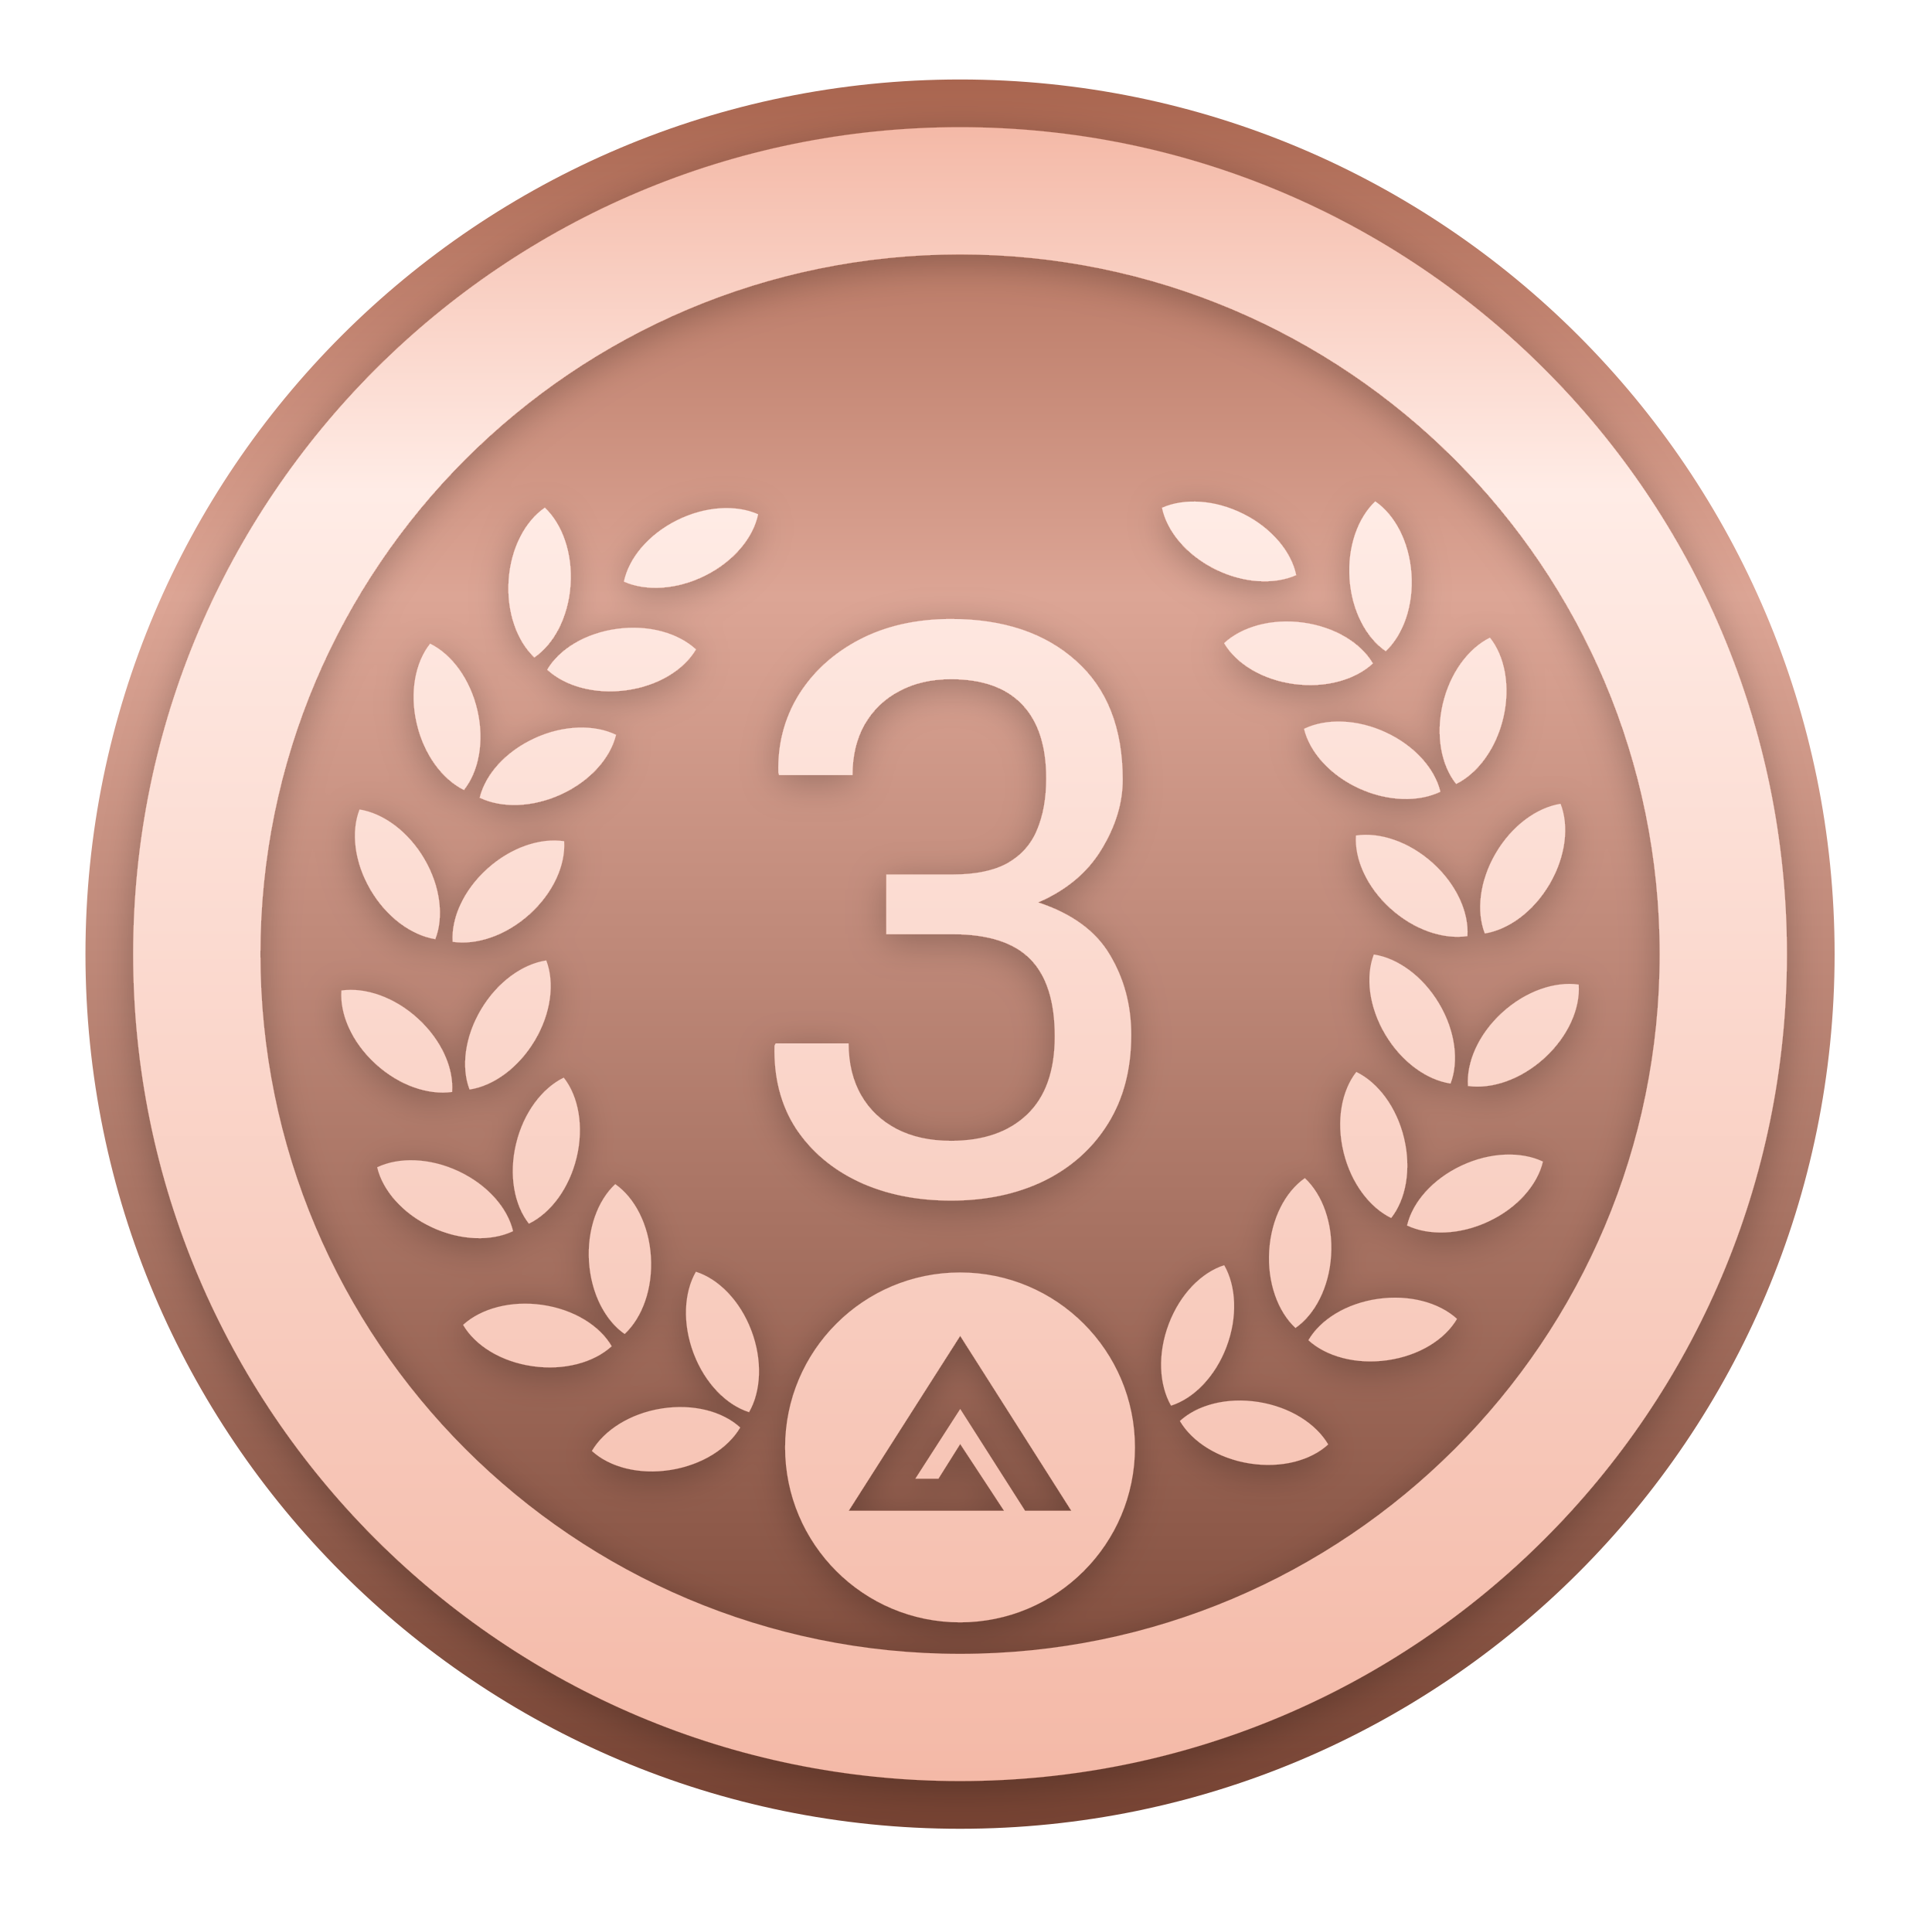
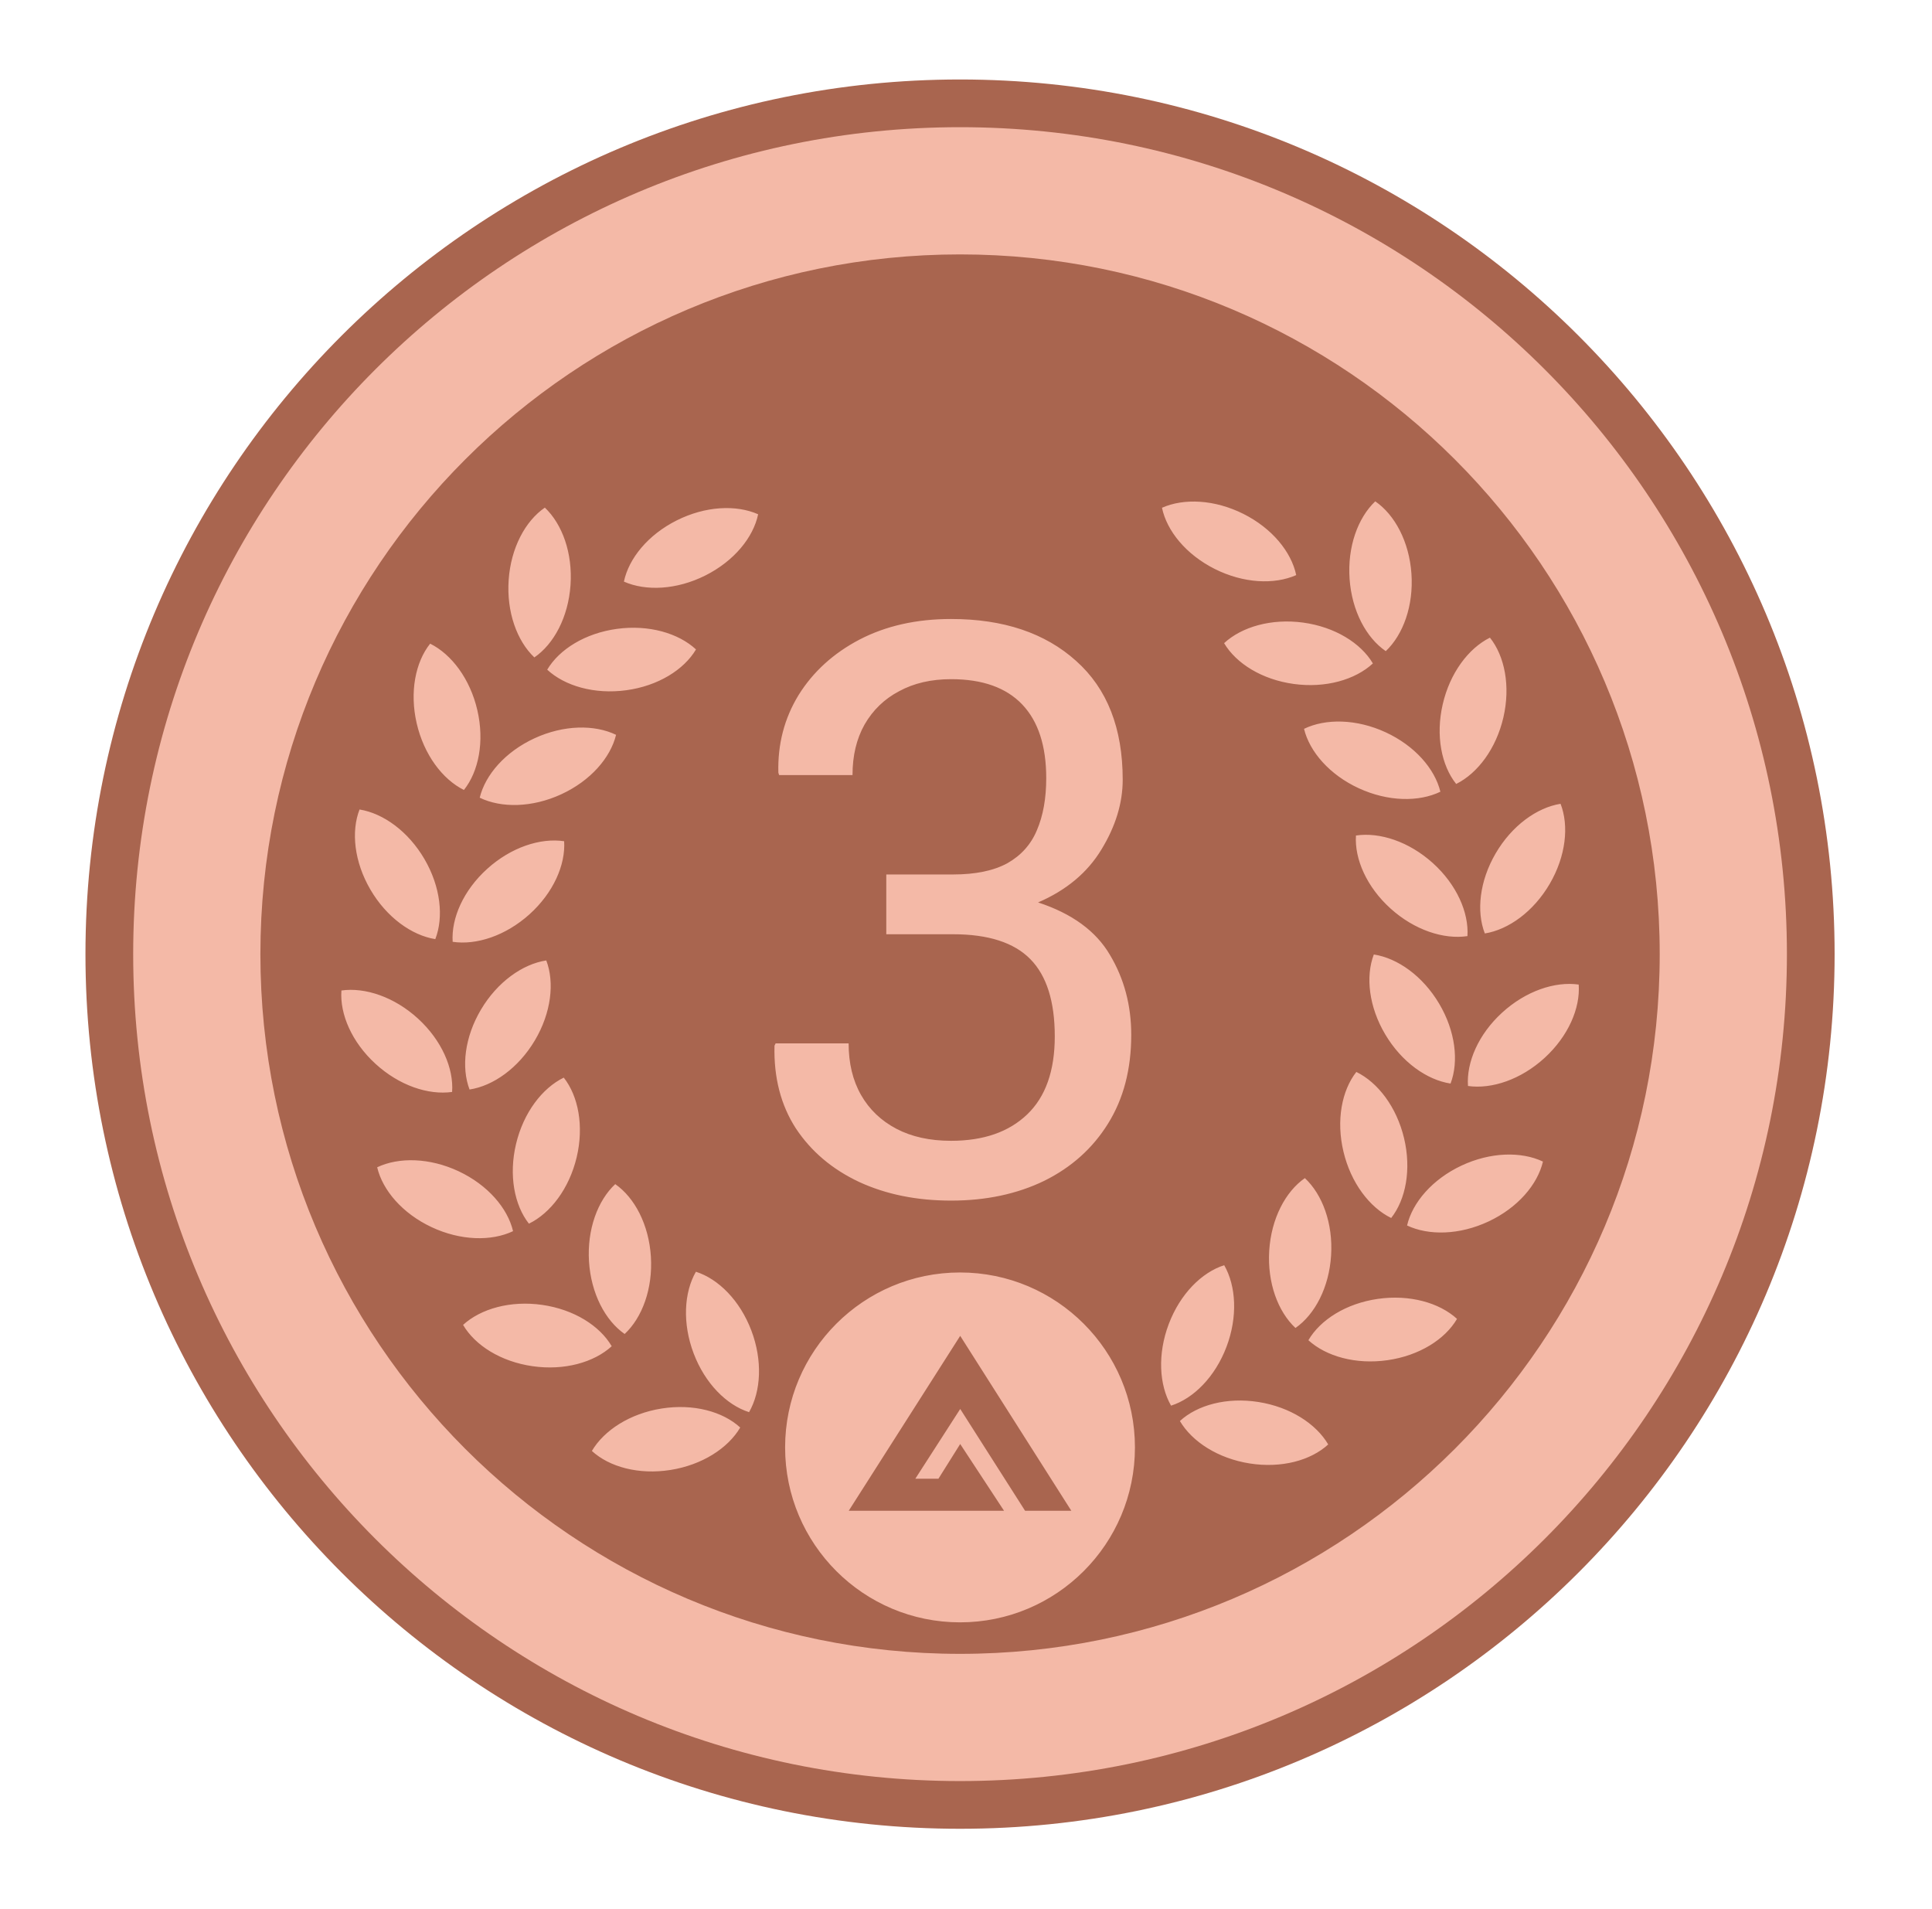
<svg xmlns="http://www.w3.org/2000/svg" width="81" height="80" viewBox="0 0 81 80" fill="none">
-   <path d="M76.917 39.999C76.917 60.249 60.501 76.665 40.25 76.665C20 76.665 3.583 60.249 3.583 39.999C3.583 19.748 20 3.332 40.25 3.332C60.501 3.332 76.917 19.748 76.917 39.999Z" fill="url(#paint0_linear_6308_50639)" />
-   <g filter="url(#filter0_d_6308_50639)">
-     <path fill-rule="evenodd" clip-rule="evenodd" d="M40.251 74.665C59.397 74.665 74.917 59.145 74.917 39.999C74.917 20.853 59.397 5.332 40.251 5.332C21.105 5.332 5.584 20.853 5.584 39.999C5.584 59.145 21.105 74.665 40.251 74.665ZM69.584 39.999C69.584 56.199 56.451 69.332 40.251 69.332C24.05 69.332 10.917 56.199 10.917 39.999C10.917 23.798 24.05 10.665 40.251 10.665C56.451 10.665 69.584 23.798 69.584 39.999ZM57.658 21.017C58.477 21.579 59.081 22.706 59.175 24.048C59.269 25.389 58.83 26.605 58.099 27.297C57.28 26.736 56.676 25.609 56.582 24.267C56.488 22.925 56.928 21.71 57.658 21.017ZM62.466 26.731C63.086 27.507 63.333 28.762 63.031 30.072C62.728 31.383 61.953 32.417 61.051 32.865C60.432 32.089 60.184 30.835 60.487 29.524C60.789 28.213 61.565 27.179 62.466 26.731ZM65.427 33.696C65.788 34.621 65.651 35.892 64.972 37.054C64.294 38.215 63.246 38.972 62.252 39.132C61.892 38.207 62.028 36.935 62.707 35.774C63.385 34.613 64.433 33.856 65.427 33.696ZM58.079 43.367C57.391 42.211 57.245 40.941 57.598 40.013C58.593 40.166 59.647 40.914 60.334 42.07C61.022 43.226 61.168 44.497 60.815 45.424C59.82 45.272 58.766 44.523 58.079 43.367ZM66.188 41.274C66.258 42.264 65.751 43.438 64.76 44.347C63.768 45.255 62.543 45.668 61.546 45.526C61.476 44.536 61.982 43.362 62.974 42.454C63.966 41.545 65.191 41.133 66.188 41.274ZM56.326 48.282C56.014 46.974 56.252 45.718 56.865 44.937C57.77 45.379 58.554 46.407 58.866 47.715C59.178 49.023 58.94 50.28 58.326 51.06C57.422 50.619 56.638 49.59 56.326 48.282ZM64.689 48.695C64.461 49.662 63.628 50.632 62.411 51.204C61.194 51.776 59.901 51.805 58.992 51.374C59.219 50.407 60.052 49.438 61.27 48.865C62.487 48.293 63.779 48.264 64.689 48.695ZM53.213 52.429C53.297 51.087 53.892 49.955 54.707 49.388C55.443 50.075 55.892 51.288 55.807 52.63C55.723 53.972 55.128 55.104 54.313 55.671C53.577 54.984 53.129 53.772 53.213 52.429ZM49.001 55.505C49.477 54.247 50.379 53.341 51.325 53.039C51.826 53.913 51.897 55.204 51.421 56.462C50.945 57.719 50.042 58.626 49.097 58.927C48.596 58.054 48.525 56.763 49.001 55.505ZM52.393 61.35C53.722 61.56 54.956 61.225 55.686 60.553C55.176 59.685 54.09 58.984 52.761 58.774C51.433 58.564 50.199 58.899 49.468 59.571C49.979 60.439 51.065 61.14 52.393 61.35ZM61.086 55.289C60.586 56.146 59.506 56.83 58.174 57.021C56.843 57.212 55.599 56.862 54.855 56.184C55.355 55.326 56.436 54.642 57.767 54.451C59.098 54.26 60.343 54.61 61.086 55.289ZM58.301 38.088C57.302 37.187 56.786 36.017 56.849 35.026C57.845 34.877 59.073 35.28 60.072 36.181C61.07 37.082 61.586 38.252 61.523 39.243C60.527 39.392 59.299 38.989 58.301 38.088ZM56.968 33.045C55.747 32.482 54.906 31.518 54.672 30.554C55.578 30.115 56.871 30.135 58.092 30.698C59.313 31.261 60.154 32.225 60.389 33.19C59.482 33.628 58.19 33.608 56.968 33.045ZM54.246 28.673C52.913 28.492 51.828 27.816 51.321 26.962C52.06 26.278 53.302 25.919 54.634 26.1C55.967 26.282 57.053 26.958 57.559 27.812C56.82 28.496 55.578 28.855 54.246 28.673ZM50.93 23.852C49.728 23.248 48.919 22.258 48.717 21.286C49.637 20.878 50.928 20.94 52.13 21.543C53.333 22.146 54.141 23.137 54.344 24.109C53.423 24.517 52.132 24.455 50.93 23.852ZM22.843 21.28C22.024 21.841 21.42 22.968 21.326 24.31C21.233 25.652 21.672 26.867 22.403 27.56C23.222 26.999 23.825 25.872 23.919 24.53C24.013 23.188 23.574 21.973 22.843 21.28ZM18.034 26.983C17.415 27.759 17.168 29.013 17.47 30.324C17.773 31.634 18.548 32.668 19.45 33.117C20.069 32.341 20.316 31.086 20.014 29.776C19.712 28.465 18.936 27.431 18.034 26.983ZM15.074 33.935C14.714 34.86 14.851 36.131 15.529 37.292C16.207 38.454 17.256 39.21 18.25 39.37C18.61 38.445 18.473 37.174 17.795 36.013C17.116 34.851 16.068 34.095 15.074 33.935ZM22.423 43.617C23.11 42.461 23.257 41.191 22.903 40.263C21.908 40.415 20.854 41.164 20.167 42.32C19.48 43.476 19.333 44.746 19.686 45.674C20.682 45.522 21.735 44.773 22.423 43.617ZM14.314 41.523C14.243 42.514 14.75 43.688 15.742 44.596C16.733 45.505 17.958 45.917 18.955 45.776C19.026 44.786 18.519 43.612 17.527 42.703C16.536 41.795 15.311 41.382 14.314 41.523ZM24.176 48.52C24.488 47.212 24.25 45.956 23.636 45.175C22.731 45.617 21.948 46.645 21.636 47.953C21.324 49.261 21.562 50.518 22.175 51.298C23.08 50.857 23.863 49.828 24.176 48.52ZM15.813 48.934C16.041 49.9 16.874 50.87 18.091 51.442C19.308 52.014 20.6 52.044 21.51 51.612C21.283 50.646 20.449 49.676 19.232 49.103C18.015 48.531 16.723 48.502 15.813 48.934ZM27.289 52.681C27.204 51.339 26.609 50.207 25.794 49.64C25.058 50.328 24.61 51.54 24.694 52.882C24.779 54.225 25.374 55.356 26.189 55.923C26.925 55.236 27.373 54.024 27.289 52.681ZM31.501 55.778C31.025 54.52 30.122 53.614 29.176 53.313C28.675 54.186 28.605 55.477 29.081 56.735C29.557 57.993 30.459 58.899 31.405 59.2C31.906 58.327 31.977 57.036 31.501 55.778ZM28.108 61.623C26.78 61.833 25.546 61.498 24.815 60.826C25.326 59.958 26.412 59.257 27.74 59.047C29.069 58.837 30.303 59.172 31.034 59.844C30.523 60.712 29.437 61.413 28.108 61.623ZM19.415 55.541C19.915 56.398 20.995 57.082 22.327 57.273C23.658 57.465 24.902 57.115 25.646 56.436C25.146 55.578 24.065 54.895 22.734 54.703C21.402 54.512 20.158 54.862 19.415 55.541ZM22.201 38.327C23.2 37.425 23.715 36.255 23.652 35.265C22.657 35.116 21.428 35.519 20.43 36.42C19.431 37.321 18.915 38.491 18.978 39.482C19.974 39.631 21.202 39.227 22.201 38.327ZM23.532 33.297C24.754 32.734 25.594 31.77 25.829 30.805C24.922 30.367 23.63 30.387 22.409 30.95C21.187 31.513 20.347 32.477 20.112 33.441C21.019 33.88 22.311 33.86 23.532 33.297ZM26.256 28.936C27.588 28.755 28.674 28.079 29.18 27.225C28.441 26.541 27.2 26.181 25.867 26.363C24.534 26.544 23.449 27.22 22.942 28.074C23.681 28.758 24.923 29.117 26.256 28.936ZM29.572 24.125C30.774 23.522 31.583 22.531 31.785 21.559C30.865 21.151 29.574 21.213 28.372 21.816C27.169 22.419 26.361 23.41 26.158 24.382C27.079 24.79 28.37 24.728 29.572 24.125ZM36.019 49.549C37.147 50.07 38.433 50.331 39.876 50.331C41.341 50.331 42.643 50.054 43.782 49.501C44.922 48.936 45.811 48.139 46.452 47.108C47.103 46.066 47.428 44.824 47.428 43.381C47.428 42.144 47.13 41.026 46.533 40.028C45.947 39.03 44.943 38.297 43.522 37.831C44.705 37.321 45.589 36.583 46.175 35.617C46.772 34.641 47.07 33.664 47.07 32.687C47.07 30.528 46.419 28.868 45.117 27.707C43.815 26.535 42.068 25.949 39.876 25.949C38.422 25.949 37.142 26.237 36.035 26.812C34.939 27.387 34.087 28.163 33.48 29.139C32.883 30.116 32.601 31.201 32.633 32.394L32.666 32.492H35.742C35.742 31.678 35.91 30.973 36.246 30.376C36.594 29.769 37.077 29.302 37.695 28.977C38.314 28.64 39.041 28.472 39.876 28.472C41.189 28.472 42.182 28.825 42.855 29.53C43.527 30.235 43.864 31.266 43.864 32.622C43.864 33.469 43.733 34.196 43.473 34.803C43.224 35.4 42.811 35.861 42.236 36.187C41.661 36.501 40.901 36.659 39.957 36.659H37.158V39.165H39.957C41.433 39.165 42.513 39.513 43.196 40.207C43.88 40.901 44.222 41.981 44.222 43.446C44.222 44.889 43.837 45.98 43.066 46.717C42.296 47.455 41.232 47.824 39.876 47.824C38.986 47.824 38.221 47.656 37.581 47.32C36.941 46.983 36.447 46.511 36.1 45.904C35.753 45.296 35.579 44.574 35.579 43.739H32.519L32.471 43.837C32.438 45.171 32.736 46.327 33.366 47.303C34.006 48.269 34.89 49.018 36.019 49.549ZM40.25 68.011C44.3 68.011 47.583 64.728 47.583 60.678C47.583 56.628 44.3 53.344 40.25 53.344C36.2 53.344 32.916 56.628 32.916 60.678C32.916 64.728 36.2 68.011 40.25 68.011ZM40.257 56.001L44.916 63.334L42.977 63.334L40.258 59.066L38.376 61.989H39.345L40.257 60.535L42.095 63.334H35.583L40.257 56.001Z" fill="url(#paint1_linear_6308_50639)" />
-   </g>
-   <defs>
-     <filter id="filter0_d_6308_50639" x="4.084" y="4.132" width="72.334" height="72.332" filterUnits="userSpaceOnUse" color-interpolation-filters="sRGB">
-       <feFlood flood-opacity="0" result="BackgroundImageFix" />
-       <feColorMatrix in="SourceAlpha" type="matrix" values="0 0 0 0 0 0 0 0 0 0 0 0 0 0 0 0 0 0 127 0" result="hardAlpha" />
-       <feOffset dy="0.3" />
-       <feGaussianBlur stdDeviation="0.75" />
-       <feComposite in2="hardAlpha" operator="out" />
-       <feColorMatrix type="matrix" values="0 0 0 0 0 0 0 0 0 0 0 0 0 0 0 0 0 0 0.25 0" />
-       <feBlend mode="overlay" in2="BackgroundImageFix" result="effect1_dropShadow_6308_50639" />
-       <feBlend mode="normal" in="SourceGraphic" in2="effect1_dropShadow_6308_50639" result="shape" />
-     </filter>
-     <linearGradient id="paint0_linear_6308_50639" x1="40.25" y1="3.332" x2="40.25" y2="76.665" gradientUnits="userSpaceOnUse">
-       <stop stop-color="#A9654F" />
-       <stop offset="0.295" stop-color="#DCA595" />
-       <stop offset="1" stop-color="#754232" />
-     </linearGradient>
-     <linearGradient id="paint1_linear_6308_50639" x1="40.251" y1="5.332" x2="40.251" y2="74.665" gradientUnits="userSpaceOnUse">
-       <stop stop-color="#F4B9A7" />
-       <stop offset="0.22" stop-color="#FFECE6" />
-       <stop offset="1" stop-color="#F4B9A7" />
-     </linearGradient>
-   </defs>
+   <path d="M76.917 39.999C76.917 60.249 60.501 76.665 40.25 76.665C20 76.665 3.583 60.249 3.583 39.999C3.583 19.748 20 3.332 40.25 3.332C60.501 3.332 76.917 19.748 76.917 39.999Z" fill="#A9654F" />
+   <path fill-rule="evenodd" clip-rule="evenodd" d="M40.251 74.665C59.397 74.665 74.917 59.145 74.917 39.999C74.917 20.853 59.397 5.332 40.251 5.332C21.105 5.332 5.584 20.853 5.584 39.999C5.584 59.145 21.105 74.665 40.251 74.665ZM69.584 39.999C69.584 56.199 56.451 69.332 40.251 69.332C24.05 69.332 10.917 56.199 10.917 39.999C10.917 23.798 24.05 10.665 40.251 10.665C56.451 10.665 69.584 23.798 69.584 39.999ZM57.658 21.017C58.477 21.579 59.081 22.706 59.175 24.048C59.269 25.389 58.83 26.605 58.099 27.297C57.28 26.736 56.676 25.609 56.582 24.267C56.488 22.925 56.928 21.71 57.658 21.017ZM62.466 26.731C63.086 27.507 63.333 28.762 63.031 30.072C62.728 31.383 61.953 32.417 61.051 32.865C60.432 32.089 60.184 30.835 60.487 29.524C60.789 28.213 61.565 27.179 62.466 26.731ZM65.427 33.696C65.788 34.621 65.651 35.892 64.972 37.054C64.294 38.215 63.246 38.972 62.252 39.132C61.892 38.207 62.028 36.935 62.707 35.774C63.385 34.613 64.433 33.856 65.427 33.696ZM58.079 43.367C57.391 42.211 57.245 40.941 57.598 40.013C58.593 40.166 59.647 40.914 60.334 42.07C61.022 43.226 61.168 44.497 60.815 45.424C59.82 45.272 58.766 44.523 58.079 43.367ZM66.188 41.274C66.258 42.264 65.751 43.438 64.76 44.347C63.768 45.255 62.543 45.668 61.546 45.526C61.476 44.536 61.982 43.362 62.974 42.454C63.966 41.545 65.191 41.133 66.188 41.274ZM56.326 48.282C56.014 46.974 56.252 45.718 56.865 44.937C57.77 45.379 58.554 46.407 58.866 47.715C59.178 49.023 58.94 50.28 58.326 51.06C57.422 50.619 56.638 49.59 56.326 48.282ZM64.689 48.695C64.461 49.662 63.628 50.632 62.411 51.204C61.194 51.776 59.901 51.805 58.992 51.374C59.219 50.407 60.052 49.438 61.27 48.865C62.487 48.293 63.779 48.264 64.689 48.695ZM53.213 52.429C53.297 51.087 53.892 49.955 54.707 49.388C55.443 50.075 55.892 51.288 55.807 52.63C55.723 53.972 55.128 55.104 54.313 55.671C53.577 54.984 53.129 53.772 53.213 52.429ZM49.001 55.505C49.477 54.247 50.379 53.341 51.325 53.039C51.826 53.913 51.897 55.204 51.421 56.462C50.945 57.719 50.042 58.626 49.097 58.927C48.596 58.054 48.525 56.763 49.001 55.505ZM52.393 61.35C53.722 61.56 54.956 61.225 55.686 60.553C55.176 59.685 54.09 58.984 52.761 58.774C51.433 58.564 50.199 58.899 49.468 59.571C49.979 60.439 51.065 61.14 52.393 61.35ZM61.086 55.289C60.586 56.146 59.506 56.83 58.174 57.021C56.843 57.212 55.599 56.862 54.855 56.184C55.355 55.326 56.436 54.642 57.767 54.451C59.098 54.26 60.343 54.61 61.086 55.289ZM58.301 38.088C57.302 37.187 56.786 36.017 56.849 35.026C57.845 34.877 59.073 35.28 60.072 36.181C61.07 37.082 61.586 38.252 61.523 39.243C60.527 39.392 59.299 38.989 58.301 38.088ZM56.968 33.045C55.747 32.482 54.906 31.518 54.672 30.554C55.578 30.115 56.871 30.135 58.092 30.698C59.313 31.261 60.154 32.225 60.389 33.19C59.482 33.628 58.19 33.608 56.968 33.045ZM54.246 28.673C52.913 28.492 51.828 27.816 51.321 26.962C52.06 26.278 53.302 25.919 54.634 26.1C55.967 26.282 57.053 26.958 57.559 27.812C56.82 28.496 55.578 28.855 54.246 28.673ZM50.93 23.852C49.728 23.248 48.919 22.258 48.717 21.286C49.637 20.878 50.928 20.94 52.13 21.543C53.333 22.146 54.141 23.137 54.344 24.109C53.423 24.517 52.132 24.455 50.93 23.852ZM22.843 21.28C22.024 21.841 21.42 22.968 21.326 24.31C21.233 25.652 21.672 26.867 22.403 27.56C23.222 26.999 23.825 25.872 23.919 24.53C24.013 23.188 23.574 21.973 22.843 21.28ZM18.034 26.983C17.415 27.759 17.168 29.013 17.47 30.324C17.773 31.634 18.548 32.668 19.45 33.117C20.069 32.341 20.316 31.086 20.014 29.776C19.712 28.465 18.936 27.431 18.034 26.983ZM15.074 33.935C14.714 34.86 14.851 36.131 15.529 37.292C16.207 38.454 17.256 39.21 18.25 39.37C18.61 38.445 18.473 37.174 17.795 36.013C17.116 34.851 16.068 34.095 15.074 33.935ZM22.423 43.617C23.11 42.461 23.257 41.191 22.903 40.263C21.908 40.415 20.854 41.164 20.167 42.32C19.48 43.476 19.333 44.746 19.686 45.674C20.682 45.522 21.735 44.773 22.423 43.617ZM14.314 41.523C14.243 42.514 14.75 43.688 15.742 44.596C16.733 45.505 17.958 45.917 18.955 45.776C19.026 44.786 18.519 43.612 17.527 42.703C16.536 41.795 15.311 41.382 14.314 41.523ZM24.176 48.52C24.488 47.212 24.25 45.956 23.636 45.175C22.731 45.617 21.948 46.645 21.636 47.953C21.324 49.261 21.562 50.518 22.175 51.298C23.08 50.857 23.863 49.828 24.176 48.52ZM15.813 48.934C16.041 49.9 16.874 50.87 18.091 51.442C19.308 52.014 20.6 52.044 21.51 51.612C21.283 50.646 20.449 49.676 19.232 49.103C18.015 48.531 16.723 48.502 15.813 48.934ZM27.289 52.681C27.204 51.339 26.609 50.207 25.794 49.64C25.058 50.328 24.61 51.54 24.694 52.882C24.779 54.225 25.374 55.356 26.189 55.923C26.925 55.236 27.373 54.024 27.289 52.681ZM31.501 55.778C31.025 54.52 30.122 53.614 29.176 53.313C28.675 54.186 28.605 55.477 29.081 56.735C29.557 57.993 30.459 58.899 31.405 59.2C31.906 58.327 31.977 57.036 31.501 55.778ZM28.108 61.623C26.78 61.833 25.546 61.498 24.815 60.826C25.326 59.958 26.412 59.257 27.74 59.047C29.069 58.837 30.303 59.172 31.034 59.844C30.523 60.712 29.437 61.413 28.108 61.623ZM19.415 55.541C19.915 56.398 20.995 57.082 22.327 57.273C23.658 57.465 24.902 57.115 25.646 56.436C25.146 55.578 24.065 54.895 22.734 54.703C21.402 54.512 20.158 54.862 19.415 55.541ZM22.201 38.327C23.2 37.425 23.715 36.255 23.652 35.265C22.657 35.116 21.428 35.519 20.43 36.42C19.431 37.321 18.915 38.491 18.978 39.482C19.974 39.631 21.202 39.227 22.201 38.327ZM23.532 33.297C24.754 32.734 25.594 31.77 25.829 30.805C24.922 30.367 23.63 30.387 22.409 30.95C21.187 31.513 20.347 32.477 20.112 33.441C21.019 33.88 22.311 33.86 23.532 33.297ZM26.256 28.936C27.588 28.755 28.674 28.079 29.18 27.225C28.441 26.541 27.2 26.181 25.867 26.363C24.534 26.544 23.449 27.22 22.942 28.074C23.681 28.758 24.923 29.117 26.256 28.936ZM29.572 24.125C30.774 23.522 31.583 22.531 31.785 21.559C30.865 21.151 29.574 21.213 28.372 21.816C27.169 22.419 26.361 23.41 26.158 24.382C27.079 24.79 28.37 24.728 29.572 24.125ZM36.019 49.549C37.147 50.07 38.433 50.331 39.876 50.331C41.341 50.331 42.643 50.054 43.782 49.501C44.922 48.936 45.811 48.139 46.452 47.108C47.103 46.066 47.428 44.824 47.428 43.381C47.428 42.144 47.13 41.026 46.533 40.028C45.947 39.03 44.943 38.297 43.522 37.831C44.705 37.321 45.589 36.583 46.175 35.617C46.772 34.641 47.07 33.664 47.07 32.687C47.07 30.528 46.419 28.868 45.117 27.707C43.815 26.535 42.068 25.949 39.876 25.949C38.422 25.949 37.142 26.237 36.035 26.812C34.939 27.387 34.087 28.163 33.48 29.139C32.883 30.116 32.601 31.201 32.633 32.394L32.666 32.492H35.742C35.742 31.678 35.91 30.973 36.246 30.376C36.594 29.769 37.077 29.302 37.695 28.977C38.314 28.64 39.041 28.472 39.876 28.472C41.189 28.472 42.182 28.825 42.855 29.53C43.527 30.235 43.864 31.266 43.864 32.622C43.864 33.469 43.733 34.196 43.473 34.803C43.224 35.4 42.811 35.861 42.236 36.187C41.661 36.501 40.901 36.659 39.957 36.659H37.158V39.165H39.957C41.433 39.165 42.513 39.513 43.196 40.207C43.88 40.901 44.222 41.981 44.222 43.446C44.222 44.889 43.837 45.98 43.066 46.717C42.296 47.455 41.232 47.824 39.876 47.824C38.986 47.824 38.221 47.656 37.581 47.32C36.941 46.983 36.447 46.511 36.1 45.904C35.753 45.296 35.579 44.574 35.579 43.739H32.519L32.471 43.837C32.438 45.171 32.736 46.327 33.366 47.303C34.006 48.269 34.89 49.018 36.019 49.549ZM40.25 68.011C44.3 68.011 47.583 64.728 47.583 60.678C47.583 56.628 44.3 53.344 40.25 53.344C36.2 53.344 32.916 56.628 32.916 60.678C32.916 64.728 36.2 68.011 40.25 68.011ZM40.257 56.001L44.916 63.334L42.977 63.334L40.258 59.066L38.376 61.989H39.345L40.257 60.535L42.095 63.334H35.583L40.257 56.001Z" fill="#F4B9A7" />
</svg>
